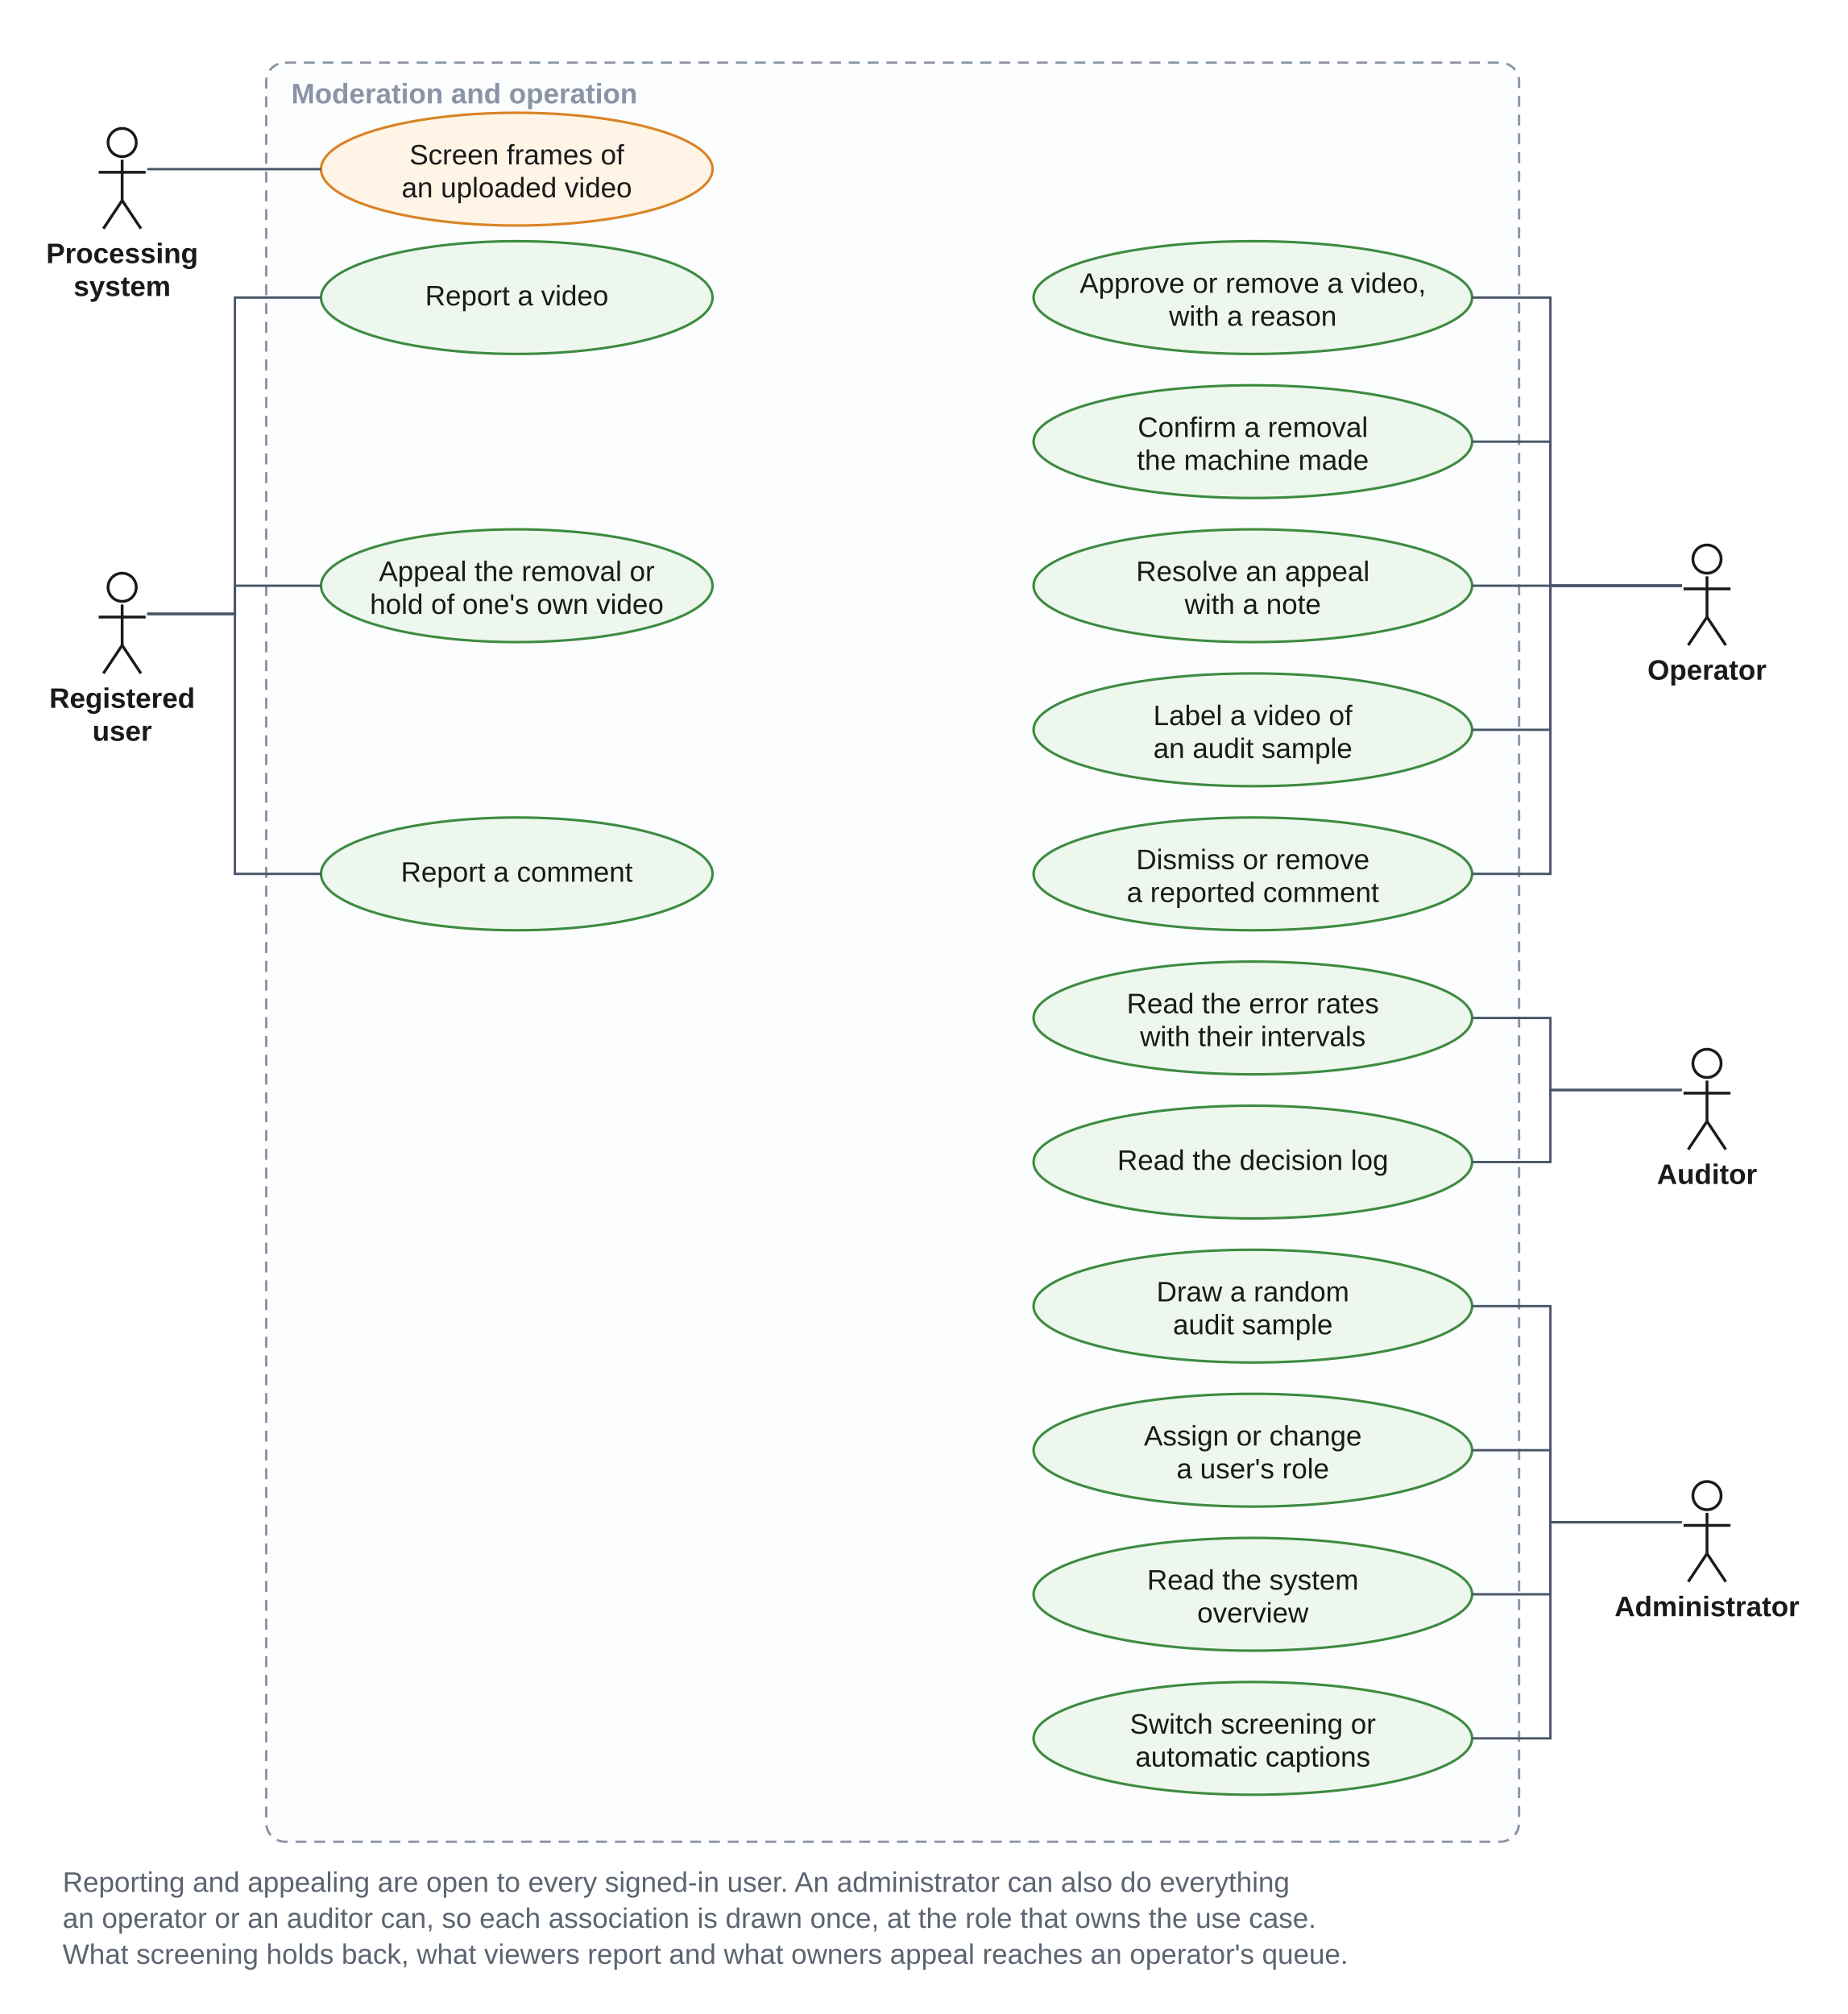
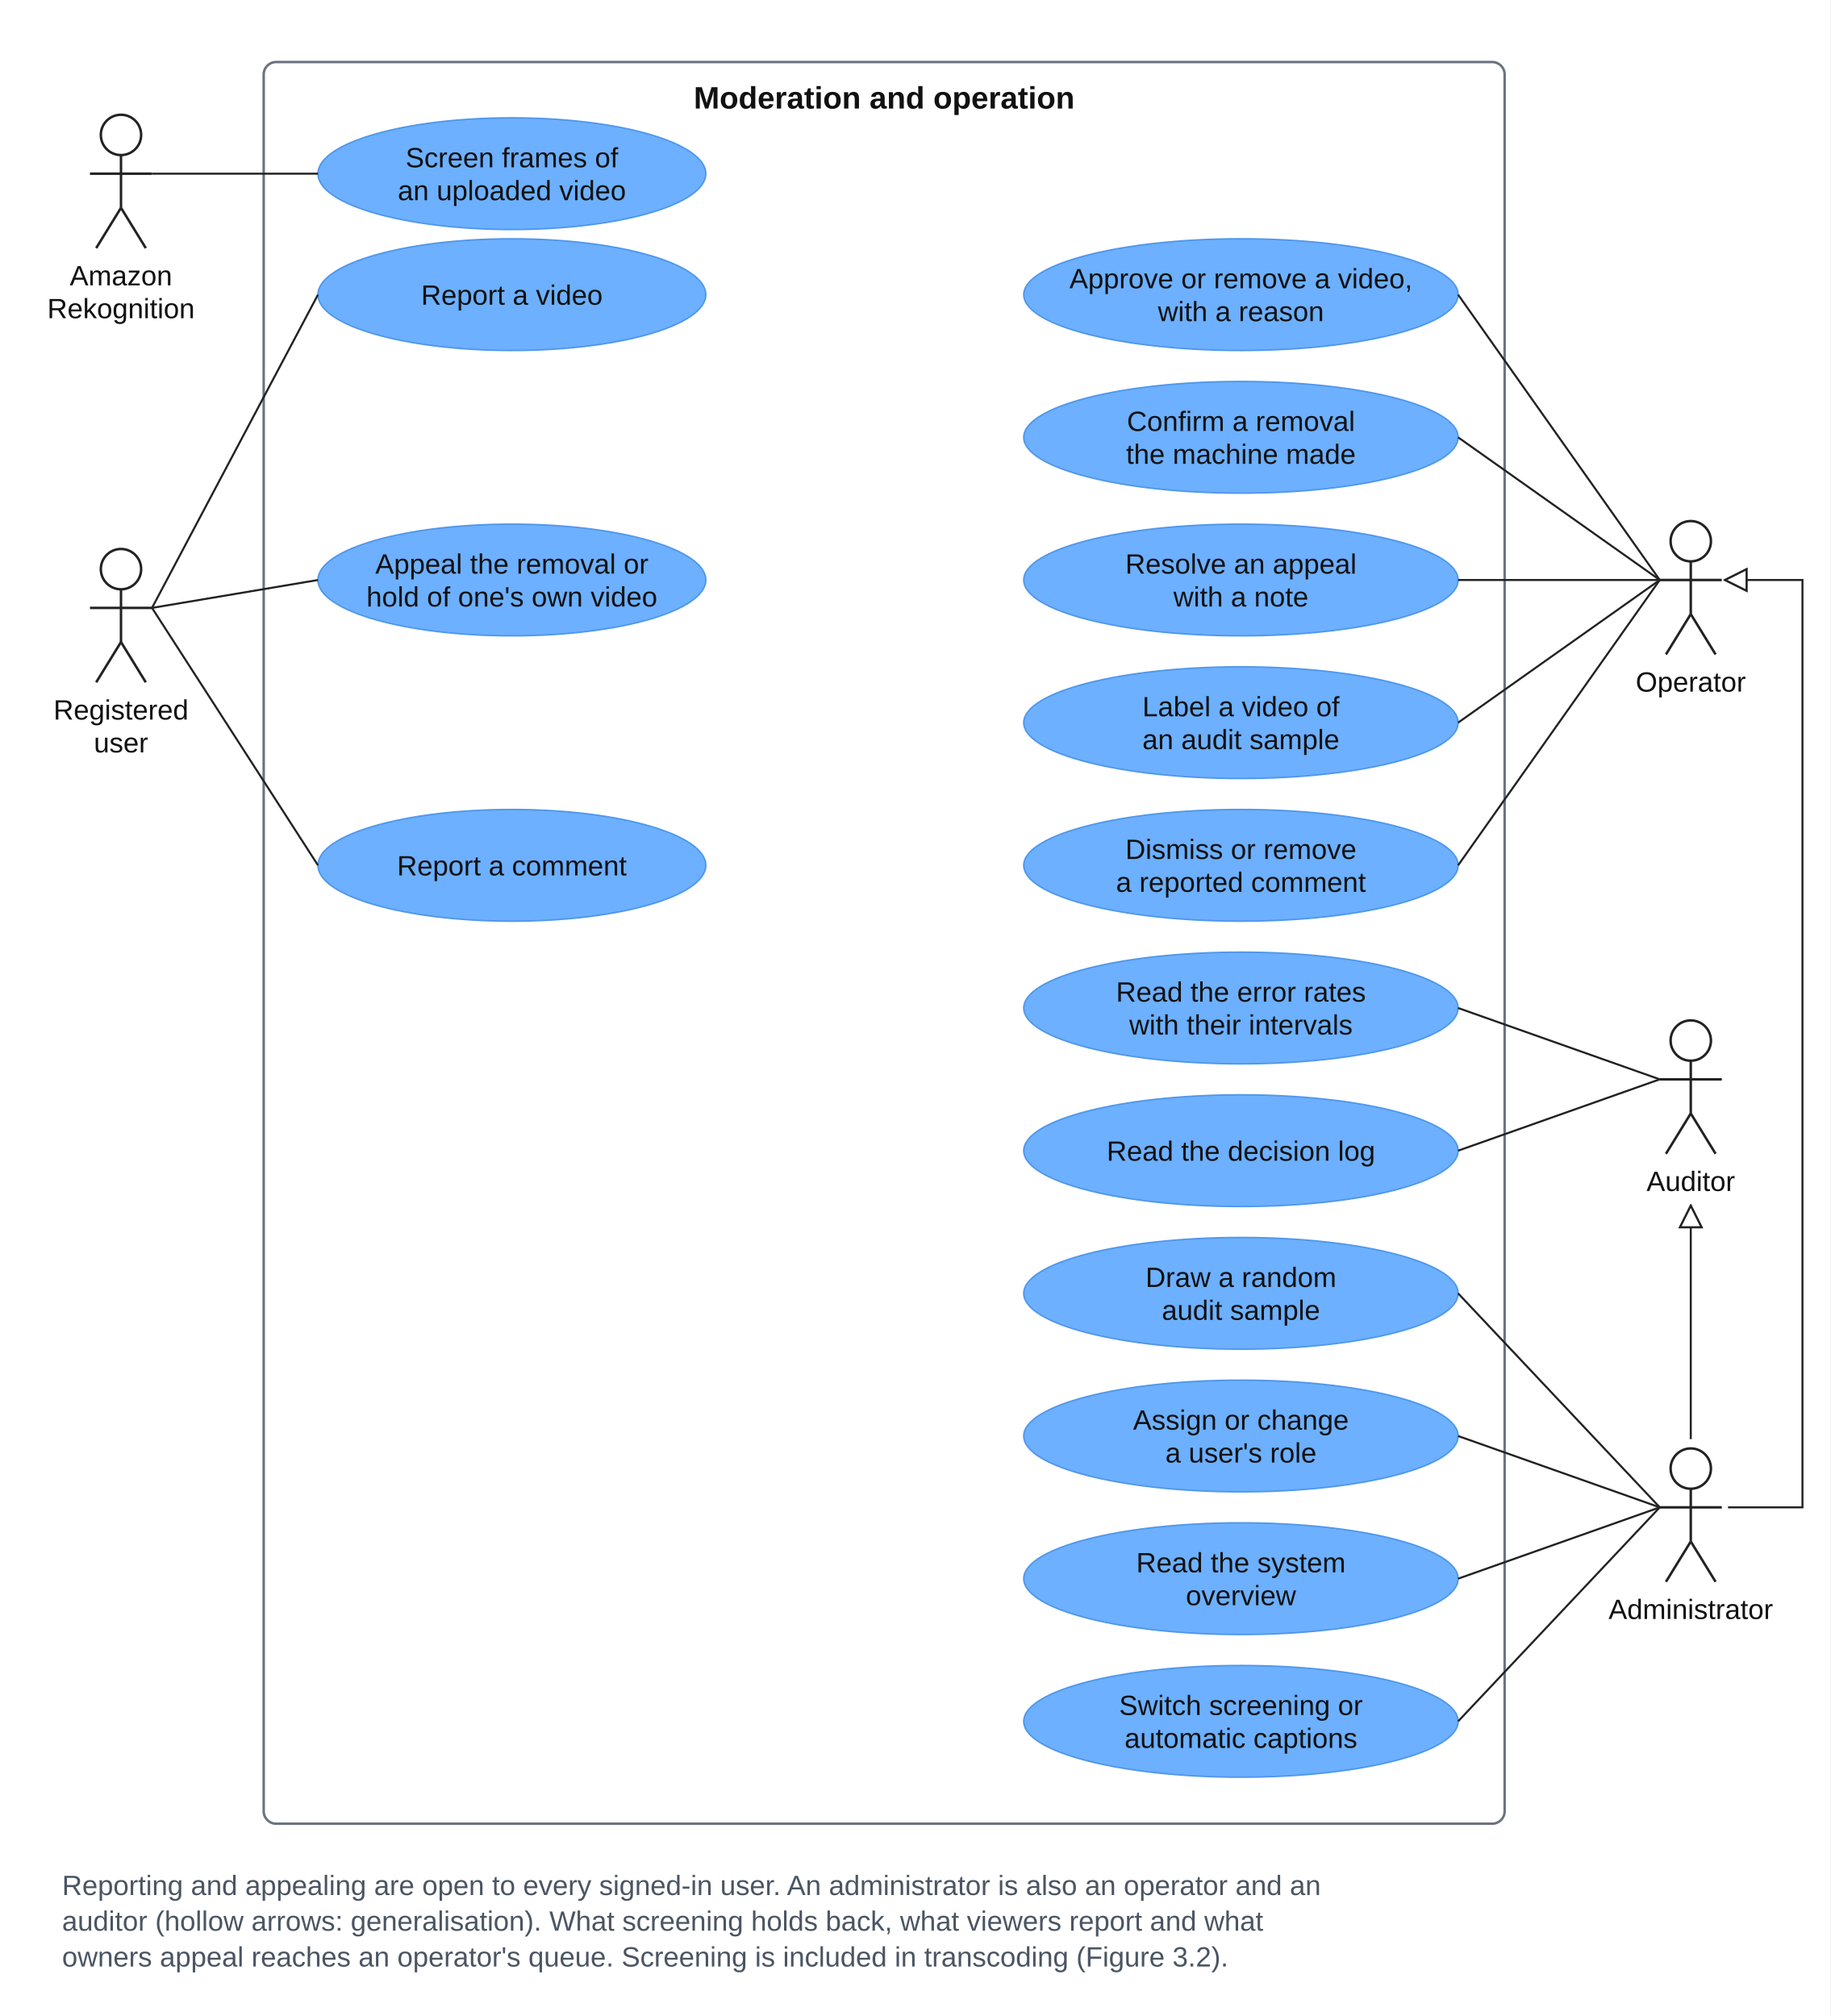
- <svg xmlns="http://www.w3.org/2000/svg" width="1180" height="1286" viewBox="0 0 1180 1286">
+ <svg xmlns="http://www.w3.org/2000/svg" width="1180" height="1300" viewBox="0 0 1180 1300">
  <defs>
    <marker id="arrow" viewBox="0 0 10 10" refX="9" refY="5" markerWidth="7" markerHeight="7" orient="auto-start-reverse">
      <path d="M 0 0 L 10 5 L 0 10 z" fill="#4a5568" />
    </marker>
  </defs>
-   <rect width="1180" height="1286" fill="#ffffff" />
-   <rect x="170" y="40" width="800" height="1136" rx="12" fill="#fcfdfe" stroke="#8a94a6" stroke-width="1.5" stroke-dasharray="7 5" />
-   <text x="186" y="66.0" font-family="Arial, Helvetica, sans-serif" font-size="18" font-weight="bold" fill="#8a94a6" text-anchor="start">Moderation and operation</text>
-   <ellipse cx="800" cy="190" rx="140" ry="36" fill="#eef7ee" stroke="#3d8b40" stroke-width="1.6" />
-   <text x="800" y="187.0" font-family="Arial, Helvetica, sans-serif" font-size="18" font-weight="normal" fill="#1a1a1a" text-anchor="middle">Approve or remove a video,</text>
-   <text x="800" y="208.0" font-family="Arial, Helvetica, sans-serif" font-size="18" font-weight="normal" fill="#1a1a1a" text-anchor="middle">with a reason</text>
-   <ellipse cx="800" cy="282" rx="140" ry="36" fill="#eef7ee" stroke="#3d8b40" stroke-width="1.6" />
-   <text x="800" y="279.0" font-family="Arial, Helvetica, sans-serif" font-size="18" font-weight="normal" fill="#1a1a1a" text-anchor="middle">Confirm a removal</text>
-   <text x="800" y="300.0" font-family="Arial, Helvetica, sans-serif" font-size="18" font-weight="normal" fill="#1a1a1a" text-anchor="middle">the machine made</text>
-   <ellipse cx="800" cy="374" rx="140" ry="36" fill="#eef7ee" stroke="#3d8b40" stroke-width="1.6" />
-   <text x="800" y="371.0" font-family="Arial, Helvetica, sans-serif" font-size="18" font-weight="normal" fill="#1a1a1a" text-anchor="middle">Resolve an appeal</text>
-   <text x="800" y="392.0" font-family="Arial, Helvetica, sans-serif" font-size="18" font-weight="normal" fill="#1a1a1a" text-anchor="middle">with a note</text>
-   <ellipse cx="800" cy="466" rx="140" ry="36" fill="#eef7ee" stroke="#3d8b40" stroke-width="1.6" />
-   <text x="800" y="463.0" font-family="Arial, Helvetica, sans-serif" font-size="18" font-weight="normal" fill="#1a1a1a" text-anchor="middle">Label a video of</text>
-   <text x="800" y="484.0" font-family="Arial, Helvetica, sans-serif" font-size="18" font-weight="normal" fill="#1a1a1a" text-anchor="middle">an audit sample</text>
-   <ellipse cx="800" cy="558" rx="140" ry="36" fill="#eef7ee" stroke="#3d8b40" stroke-width="1.6" />
-   <text x="800" y="555.0" font-family="Arial, Helvetica, sans-serif" font-size="18" font-weight="normal" fill="#1a1a1a" text-anchor="middle">Dismiss or remove</text>
-   <text x="800" y="576.0" font-family="Arial, Helvetica, sans-serif" font-size="18" font-weight="normal" fill="#1a1a1a" text-anchor="middle">a reported comment</text>
-   <ellipse cx="800" cy="650" rx="140" ry="36" fill="#eef7ee" stroke="#3d8b40" stroke-width="1.6" />
-   <text x="800" y="647.0" font-family="Arial, Helvetica, sans-serif" font-size="18" font-weight="normal" fill="#1a1a1a" text-anchor="middle">Read the error rates</text>
-   <text x="800" y="668.0" font-family="Arial, Helvetica, sans-serif" font-size="18" font-weight="normal" fill="#1a1a1a" text-anchor="middle">with their intervals</text>
-   <ellipse cx="800" cy="742" rx="140" ry="36" fill="#eef7ee" stroke="#3d8b40" stroke-width="1.6" />
-   <text x="800" y="747.0" font-family="Arial, Helvetica, sans-serif" font-size="18" font-weight="normal" fill="#1a1a1a" text-anchor="middle">Read the decision log</text>
-   <ellipse cx="800" cy="834" rx="140" ry="36" fill="#eef7ee" stroke="#3d8b40" stroke-width="1.6" />
-   <text x="800" y="831.0" font-family="Arial, Helvetica, sans-serif" font-size="18" font-weight="normal" fill="#1a1a1a" text-anchor="middle">Draw a random</text>
-   <text x="800" y="852.0" font-family="Arial, Helvetica, sans-serif" font-size="18" font-weight="normal" fill="#1a1a1a" text-anchor="middle">audit sample</text>
-   <ellipse cx="800" cy="926" rx="140" ry="36" fill="#eef7ee" stroke="#3d8b40" stroke-width="1.6" />
-   <text x="800" y="923.0" font-family="Arial, Helvetica, sans-serif" font-size="18" font-weight="normal" fill="#1a1a1a" text-anchor="middle">Assign or change</text>
-   <text x="800" y="944.0" font-family="Arial, Helvetica, sans-serif" font-size="18" font-weight="normal" fill="#1a1a1a" text-anchor="middle">a user's role</text>
-   <ellipse cx="800" cy="1018" rx="140" ry="36" fill="#eef7ee" stroke="#3d8b40" stroke-width="1.6" />
-   <text x="800" y="1015.0" font-family="Arial, Helvetica, sans-serif" font-size="18" font-weight="normal" fill="#1a1a1a" text-anchor="middle">Read the system</text>
-   <text x="800" y="1036.0" font-family="Arial, Helvetica, sans-serif" font-size="18" font-weight="normal" fill="#1a1a1a" text-anchor="middle">overview</text>
-   <ellipse cx="800" cy="1110" rx="140" ry="36" fill="#eef7ee" stroke="#3d8b40" stroke-width="1.6" />
-   <text x="800" y="1107.0" font-family="Arial, Helvetica, sans-serif" font-size="18" font-weight="normal" fill="#1a1a1a" text-anchor="middle">Switch screening or</text>
-   <text x="800" y="1128.0" font-family="Arial, Helvetica, sans-serif" font-size="18" font-weight="normal" fill="#1a1a1a" text-anchor="middle">automatic captions</text>
-   <ellipse cx="330" cy="108" rx="125" ry="36" fill="#fff4e6" stroke="#d98324" stroke-width="1.6" />
-   <text x="330" y="105.0" font-family="Arial, Helvetica, sans-serif" font-size="18" font-weight="normal" fill="#1a1a1a" text-anchor="middle">Screen frames of</text>
-   <text x="330" y="126.0" font-family="Arial, Helvetica, sans-serif" font-size="18" font-weight="normal" fill="#1a1a1a" text-anchor="middle">an uploaded video</text>
-   <ellipse cx="330" cy="190" rx="125" ry="36" fill="#eef7ee" stroke="#3d8b40" stroke-width="1.6" />
-   <text x="330" y="195.0" font-family="Arial, Helvetica, sans-serif" font-size="18" font-weight="normal" fill="#1a1a1a" text-anchor="middle">Report a video</text>
-   <ellipse cx="330" cy="374" rx="125" ry="36" fill="#eef7ee" stroke="#3d8b40" stroke-width="1.6" />
-   <text x="330" y="371.0" font-family="Arial, Helvetica, sans-serif" font-size="18" font-weight="normal" fill="#1a1a1a" text-anchor="middle">Appeal the removal or</text>
-   <text x="330" y="392.0" font-family="Arial, Helvetica, sans-serif" font-size="18" font-weight="normal" fill="#1a1a1a" text-anchor="middle">hold of one's own video</text>
-   <ellipse cx="330" cy="558" rx="125" ry="36" fill="#eef7ee" stroke="#3d8b40" stroke-width="1.6" />
-   <text x="330" y="563.0" font-family="Arial, Helvetica, sans-serif" font-size="18" font-weight="normal" fill="#1a1a1a" text-anchor="middle">Report a comment</text>
-   <circle cx="78" cy="91" r="9" fill="none" stroke="#1a1a1a" stroke-width="1.8" />
-   <path d="M 78 102 L 78 128" stroke="#1a1a1a" stroke-width="1.8" />
-   <path d="M 63 110 L 93 110" stroke="#1a1a1a" stroke-width="1.8" />
-   <path d="M 78 128 L 66 146" stroke="#1a1a1a" stroke-width="1.8" />
-   <path d="M 78 128 L 90 146" stroke="#1a1a1a" stroke-width="1.8" />
-   <text x="78" y="168.0" font-family="Arial, Helvetica, sans-serif" font-size="18" font-weight="bold" fill="#1a1a1a" text-anchor="middle">Processing</text>
-   <text x="78" y="189.0" font-family="Arial, Helvetica, sans-serif" font-size="18" font-weight="bold" fill="#1a1a1a" text-anchor="middle">system</text>
-   <circle cx="78" cy="375" r="9" fill="none" stroke="#1a1a1a" stroke-width="1.8" />
-   <path d="M 78 386 L 78 412" stroke="#1a1a1a" stroke-width="1.8" />
-   <path d="M 63 394 L 93 394" stroke="#1a1a1a" stroke-width="1.8" />
-   <path d="M 78 412 L 66 430" stroke="#1a1a1a" stroke-width="1.8" />
-   <path d="M 78 412 L 90 430" stroke="#1a1a1a" stroke-width="1.8" />
-   <text x="78" y="452.0" font-family="Arial, Helvetica, sans-serif" font-size="18" font-weight="bold" fill="#1a1a1a" text-anchor="middle">Registered</text>
-   <text x="78" y="473.0" font-family="Arial, Helvetica, sans-serif" font-size="18" font-weight="bold" fill="#1a1a1a" text-anchor="middle">user</text>
-   <circle cx="1090" cy="357" r="9" fill="none" stroke="#1a1a1a" stroke-width="1.8" />
-   <path d="M 1090 368 L 1090 394" stroke="#1a1a1a" stroke-width="1.8" />
-   <path d="M 1075 376 L 1105 376" stroke="#1a1a1a" stroke-width="1.8" />
-   <path d="M 1090 394 L 1078 412" stroke="#1a1a1a" stroke-width="1.8" />
-   <path d="M 1090 394 L 1102 412" stroke="#1a1a1a" stroke-width="1.8" />
-   <text x="1090" y="434.0" font-family="Arial, Helvetica, sans-serif" font-size="18" font-weight="bold" fill="#1a1a1a" text-anchor="middle">Operator</text>
-   <circle cx="1090" cy="679" r="9" fill="none" stroke="#1a1a1a" stroke-width="1.8" />
-   <path d="M 1090 690 L 1090 716" stroke="#1a1a1a" stroke-width="1.8" />
-   <path d="M 1075 698 L 1105 698" stroke="#1a1a1a" stroke-width="1.8" />
-   <path d="M 1090 716 L 1078 734" stroke="#1a1a1a" stroke-width="1.8" />
-   <path d="M 1090 716 L 1102 734" stroke="#1a1a1a" stroke-width="1.8" />
-   <text x="1090" y="756.0" font-family="Arial, Helvetica, sans-serif" font-size="18" font-weight="bold" fill="#1a1a1a" text-anchor="middle">Auditor</text>
-   <circle cx="1090" cy="955" r="9" fill="none" stroke="#1a1a1a" stroke-width="1.8" />
-   <path d="M 1090 966 L 1090 992" stroke="#1a1a1a" stroke-width="1.8" />
-   <path d="M 1075 974 L 1105 974" stroke="#1a1a1a" stroke-width="1.8" />
-   <path d="M 1090 992 L 1078 1010" stroke="#1a1a1a" stroke-width="1.8" />
-   <path d="M 1090 992 L 1102 1010" stroke="#1a1a1a" stroke-width="1.8" />
-   <text x="1090" y="1032.0" font-family="Arial, Helvetica, sans-serif" font-size="18" font-weight="bold" fill="#1a1a1a" text-anchor="middle">Administrator</text>
-   <path d="M 94 108 L 150 108 L 150 108 L 205 108" fill="none" stroke="#4a5568" stroke-width="1.5" />
-   <path d="M 94 392 L 150 392 L 150 190 L 205 190" fill="none" stroke="#4a5568" stroke-width="1.5" />
-   <path d="M 94 392 L 150 392 L 150 374 L 205 374" fill="none" stroke="#4a5568" stroke-width="1.5" />
-   <path d="M 94 392 L 150 392 L 150 558 L 205 558" fill="none" stroke="#4a5568" stroke-width="1.5" />
-   <path d="M 1074 374 L 990 374 L 990 190 L 940 190" fill="none" stroke="#4a5568" stroke-width="1.5" />
-   <path d="M 1074 374 L 990 374 L 990 282 L 940 282" fill="none" stroke="#4a5568" stroke-width="1.5" />
-   <path d="M 1074 374 L 990 374 L 990 374 L 940 374" fill="none" stroke="#4a5568" stroke-width="1.5" />
-   <path d="M 1074 374 L 990 374 L 990 466 L 940 466" fill="none" stroke="#4a5568" stroke-width="1.5" />
-   <path d="M 1074 374 L 990 374 L 990 558 L 940 558" fill="none" stroke="#4a5568" stroke-width="1.5" />
-   <path d="M 1074 696 L 990 696 L 990 650 L 940 650" fill="none" stroke="#4a5568" stroke-width="1.5" />
-   <path d="M 1074 696 L 990 696 L 990 742 L 940 742" fill="none" stroke="#4a5568" stroke-width="1.5" />
-   <path d="M 1074 972 L 990 972 L 990 834 L 940 834" fill="none" stroke="#4a5568" stroke-width="1.5" />
-   <path d="M 1074 972 L 990 972 L 990 926 L 940 926" fill="none" stroke="#4a5568" stroke-width="1.5" />
-   <path d="M 1074 972 L 990 972 L 990 1018 L 940 1018" fill="none" stroke="#4a5568" stroke-width="1.5" />
-   <path d="M 1074 972 L 990 972 L 990 1110 L 940 1110" fill="none" stroke="#4a5568" stroke-width="1.5" />
-   <text x="40" y="1208.0" font-family="Arial, Helvetica, sans-serif" font-size="18" font-weight="normal" fill="#5b6470" text-anchor="start">Reporting and appealing are open to every signed-in user. An administrator can also do everything</text>
-   <text x="40" y="1231.0" font-family="Arial, Helvetica, sans-serif" font-size="18" font-weight="normal" fill="#5b6470" text-anchor="start">an operator or an auditor can, so each association is drawn once, at the role that owns the use case.</text>
-   <text x="40" y="1254.0" font-family="Arial, Helvetica, sans-serif" font-size="18" font-weight="normal" fill="#5b6470" text-anchor="start">What screening holds back, what viewers report and what owners appeal reaches an operator's queue.</text>
+   <rect width="1180" height="1300" fill="#ffffff" />
+   <defs>
+     <marker id="uc-open" viewBox="0 0 12 12" refX="11" refY="6" markerWidth="11" markerHeight="11" orient="auto">
+       <path d="M 1 1 L 11 6 L 1 11" fill="none" stroke="#222222" stroke-width="1.4" />
+     </marker>
+     <marker id="uc-gen" viewBox="0 0 16 16" refX="15" refY="8" markerWidth="16" markerHeight="16" markerUnits="userSpaceOnUse" orient="auto">
+       <path d="M 1 1 L 15 8 L 1 15 z" fill="#ffffff" stroke="#222222" stroke-width="1.4" />
+     </marker>
+   </defs>
+   <rect x="170" y="40" width="800" height="1136" rx="8" fill="#ffffff" stroke="#6b7280" stroke-width="1.6" />
+   <text x="570" y="70.0" font-family="Arial, Helvetica, sans-serif" font-size="20" font-weight="bold" fill="#111111" text-anchor="middle">Moderation and operation</text>
+   <ellipse cx="800" cy="190" rx="140" ry="36" fill="#6cb0ff" stroke="#4f97ec" stroke-width="1" />
+   <text x="800" y="185.9" font-family="Arial, Helvetica, sans-serif" font-size="18" font-weight="normal" fill="#111111" text-anchor="middle">Approve or remove a video,</text>
+   <text x="800" y="207.1" font-family="Arial, Helvetica, sans-serif" font-size="18" font-weight="normal" fill="#111111" text-anchor="middle">with a reason</text>
+   <ellipse cx="800" cy="282" rx="140" ry="36" fill="#6cb0ff" stroke="#4f97ec" stroke-width="1" />
+   <text x="800" y="277.9" font-family="Arial, Helvetica, sans-serif" font-size="18" font-weight="normal" fill="#111111" text-anchor="middle">Confirm a removal</text>
+   <text x="800" y="299.1" font-family="Arial, Helvetica, sans-serif" font-size="18" font-weight="normal" fill="#111111" text-anchor="middle">the machine made</text>
+   <ellipse cx="800" cy="374" rx="140" ry="36" fill="#6cb0ff" stroke="#4f97ec" stroke-width="1" />
+   <text x="800" y="369.9" font-family="Arial, Helvetica, sans-serif" font-size="18" font-weight="normal" fill="#111111" text-anchor="middle">Resolve an appeal</text>
+   <text x="800" y="391.1" font-family="Arial, Helvetica, sans-serif" font-size="18" font-weight="normal" fill="#111111" text-anchor="middle">with a note</text>
+   <ellipse cx="800" cy="466" rx="140" ry="36" fill="#6cb0ff" stroke="#4f97ec" stroke-width="1" />
+   <text x="800" y="461.9" font-family="Arial, Helvetica, sans-serif" font-size="18" font-weight="normal" fill="#111111" text-anchor="middle">Label a video of</text>
+   <text x="800" y="483.1" font-family="Arial, Helvetica, sans-serif" font-size="18" font-weight="normal" fill="#111111" text-anchor="middle">an audit sample</text>
+   <ellipse cx="800" cy="558" rx="140" ry="36" fill="#6cb0ff" stroke="#4f97ec" stroke-width="1" />
+   <text x="800" y="553.9" font-family="Arial, Helvetica, sans-serif" font-size="18" font-weight="normal" fill="#111111" text-anchor="middle">Dismiss or remove</text>
+   <text x="800" y="575.1" font-family="Arial, Helvetica, sans-serif" font-size="18" font-weight="normal" fill="#111111" text-anchor="middle">a reported comment</text>
+   <ellipse cx="800" cy="650" rx="140" ry="36" fill="#6cb0ff" stroke="#4f97ec" stroke-width="1" />
+   <text x="800" y="645.9" font-family="Arial, Helvetica, sans-serif" font-size="18" font-weight="normal" fill="#111111" text-anchor="middle">Read the error rates</text>
+   <text x="800" y="667.1" font-family="Arial, Helvetica, sans-serif" font-size="18" font-weight="normal" fill="#111111" text-anchor="middle">with their intervals</text>
+   <ellipse cx="800" cy="742" rx="140" ry="36" fill="#6cb0ff" stroke="#4f97ec" stroke-width="1" />
+   <text x="800" y="748.5" font-family="Arial, Helvetica, sans-serif" font-size="18" font-weight="normal" fill="#111111" text-anchor="middle">Read the decision log</text>
+   <ellipse cx="800" cy="834" rx="140" ry="36" fill="#6cb0ff" stroke="#4f97ec" stroke-width="1" />
+   <text x="800" y="829.9" font-family="Arial, Helvetica, sans-serif" font-size="18" font-weight="normal" fill="#111111" text-anchor="middle">Draw a random</text>
+   <text x="800" y="851.1" font-family="Arial, Helvetica, sans-serif" font-size="18" font-weight="normal" fill="#111111" text-anchor="middle">audit sample</text>
+   <ellipse cx="800" cy="926" rx="140" ry="36" fill="#6cb0ff" stroke="#4f97ec" stroke-width="1" />
+   <text x="800" y="921.9" font-family="Arial, Helvetica, sans-serif" font-size="18" font-weight="normal" fill="#111111" text-anchor="middle">Assign or change</text>
+   <text x="800" y="943.1" font-family="Arial, Helvetica, sans-serif" font-size="18" font-weight="normal" fill="#111111" text-anchor="middle">a user's role</text>
+   <ellipse cx="800" cy="1018" rx="140" ry="36" fill="#6cb0ff" stroke="#4f97ec" stroke-width="1" />
+   <text x="800" y="1013.9" font-family="Arial, Helvetica, sans-serif" font-size="18" font-weight="normal" fill="#111111" text-anchor="middle">Read the system</text>
+   <text x="800" y="1035.1" font-family="Arial, Helvetica, sans-serif" font-size="18" font-weight="normal" fill="#111111" text-anchor="middle">overview</text>
+   <ellipse cx="800" cy="1110" rx="140" ry="36" fill="#6cb0ff" stroke="#4f97ec" stroke-width="1" />
+   <text x="800" y="1105.9" font-family="Arial, Helvetica, sans-serif" font-size="18" font-weight="normal" fill="#111111" text-anchor="middle">Switch screening or</text>
+   <text x="800" y="1127.1" font-family="Arial, Helvetica, sans-serif" font-size="18" font-weight="normal" fill="#111111" text-anchor="middle">automatic captions</text>
+   <ellipse cx="330" cy="112" rx="125" ry="36" fill="#6cb0ff" stroke="#4f97ec" stroke-width="1" />
+   <text x="330" y="107.9" font-family="Arial, Helvetica, sans-serif" font-size="18" font-weight="normal" fill="#111111" text-anchor="middle">Screen frames of</text>
+   <text x="330" y="129.1" font-family="Arial, Helvetica, sans-serif" font-size="18" font-weight="normal" fill="#111111" text-anchor="middle">an uploaded video</text>
+   <ellipse cx="330" cy="190" rx="125" ry="36" fill="#6cb0ff" stroke="#4f97ec" stroke-width="1" />
+   <text x="330" y="196.5" font-family="Arial, Helvetica, sans-serif" font-size="18" font-weight="normal" fill="#111111" text-anchor="middle">Report a video</text>
+   <ellipse cx="330" cy="374" rx="125" ry="36" fill="#6cb0ff" stroke="#4f97ec" stroke-width="1" />
+   <text x="330" y="369.9" font-family="Arial, Helvetica, sans-serif" font-size="18" font-weight="normal" fill="#111111" text-anchor="middle">Appeal the removal or</text>
+   <text x="330" y="391.1" font-family="Arial, Helvetica, sans-serif" font-size="18" font-weight="normal" fill="#111111" text-anchor="middle">hold of one's own video</text>
+   <ellipse cx="330" cy="558" rx="125" ry="36" fill="#6cb0ff" stroke="#4f97ec" stroke-width="1" />
+   <text x="330" y="564.5" font-family="Arial, Helvetica, sans-serif" font-size="18" font-weight="normal" fill="#111111" text-anchor="middle">Report a comment</text>
+   <circle cx="78" cy="87" r="13" fill="#ffffff" stroke="#222222" stroke-width="1.6" />
+   <path d="M 78 100 L 78 134" stroke="#222222" stroke-width="1.6" />
+   <path d="M 58 112 L 98 112" stroke="#222222" stroke-width="1.6" />
+   <path d="M 78 134 L 62 160" stroke="#222222" stroke-width="1.6" />
+   <path d="M 78 134 L 94 160" stroke="#222222" stroke-width="1.6" />
+   <text x="78" y="184.0" font-family="Arial, Helvetica, sans-serif" font-size="18" font-weight="normal" fill="#111111" text-anchor="middle">Amazon</text>
+   <text x="78" y="205.2" font-family="Arial, Helvetica, sans-serif" font-size="18" font-weight="normal" fill="#111111" text-anchor="middle">Rekognition</text>
+   <circle cx="78" cy="367" r="13" fill="#ffffff" stroke="#222222" stroke-width="1.6" />
+   <path d="M 78 380 L 78 414" stroke="#222222" stroke-width="1.6" />
+   <path d="M 58 392 L 98 392" stroke="#222222" stroke-width="1.6" />
+   <path d="M 78 414 L 62 440" stroke="#222222" stroke-width="1.6" />
+   <path d="M 78 414 L 94 440" stroke="#222222" stroke-width="1.6" />
+   <text x="78" y="464.0" font-family="Arial, Helvetica, sans-serif" font-size="18" font-weight="normal" fill="#111111" text-anchor="middle">Registered</text>
+   <text x="78" y="485.2" font-family="Arial, Helvetica, sans-serif" font-size="18" font-weight="normal" fill="#111111" text-anchor="middle">user</text>
+   <circle cx="1090" cy="349" r="13" fill="#ffffff" stroke="#222222" stroke-width="1.6" />
+   <path d="M 1090 362 L 1090 396" stroke="#222222" stroke-width="1.6" />
+   <path d="M 1070 374 L 1110 374" stroke="#222222" stroke-width="1.6" />
+   <path d="M 1090 396 L 1074 422" stroke="#222222" stroke-width="1.6" />
+   <path d="M 1090 396 L 1106 422" stroke="#222222" stroke-width="1.6" />
+   <text x="1090" y="446.0" font-family="Arial, Helvetica, sans-serif" font-size="18" font-weight="normal" fill="#111111" text-anchor="middle">Operator</text>
+   <circle cx="1090" cy="671" r="13" fill="#ffffff" stroke="#222222" stroke-width="1.6" />
+   <path d="M 1090 684 L 1090 718" stroke="#222222" stroke-width="1.6" />
+   <path d="M 1070 696 L 1110 696" stroke="#222222" stroke-width="1.6" />
+   <path d="M 1090 718 L 1074 744" stroke="#222222" stroke-width="1.6" />
+   <path d="M 1090 718 L 1106 744" stroke="#222222" stroke-width="1.6" />
+   <text x="1090" y="768.0" font-family="Arial, Helvetica, sans-serif" font-size="18" font-weight="normal" fill="#111111" text-anchor="middle">Auditor</text>
+   <circle cx="1090" cy="947" r="13" fill="#ffffff" stroke="#222222" stroke-width="1.6" />
+   <path d="M 1090 960 L 1090 994" stroke="#222222" stroke-width="1.6" />
+   <path d="M 1070 972 L 1110 972" stroke="#222222" stroke-width="1.6" />
+   <path d="M 1090 994 L 1074 1020" stroke="#222222" stroke-width="1.6" />
+   <path d="M 1090 994 L 1106 1020" stroke="#222222" stroke-width="1.6" />
+   <text x="1090" y="1044.0" font-family="Arial, Helvetica, sans-serif" font-size="18" font-weight="normal" fill="#111111" text-anchor="middle">Administrator</text>
+   <path d="M 98.0 112.0 L 205.0 112.0" fill="none" stroke="#222222" stroke-width="1.3" />
+   <path d="M 98.0 392.0 L 205.0 190.0" fill="none" stroke="#222222" stroke-width="1.3" />
+   <path d="M 98.0 392.0 L 205.0 374.0" fill="none" stroke="#222222" stroke-width="1.3" />
+   <path d="M 98.0 392.0 L 205.0 558.0" fill="none" stroke="#222222" stroke-width="1.3" />
+   <path d="M 1070.0 374.0 L 940.0 190.0" fill="none" stroke="#222222" stroke-width="1.3" />
+   <path d="M 1070.0 374.0 L 940.0 282.0" fill="none" stroke="#222222" stroke-width="1.3" />
+   <path d="M 1070.0 374.0 L 940.0 374.0" fill="none" stroke="#222222" stroke-width="1.3" />
+   <path d="M 1070.0 374.0 L 940.0 466.0" fill="none" stroke="#222222" stroke-width="1.3" />
+   <path d="M 1070.0 374.0 L 940.0 558.0" fill="none" stroke="#222222" stroke-width="1.3" />
+   <path d="M 1070.0 696.0 L 940.0 650.0" fill="none" stroke="#222222" stroke-width="1.3" />
+   <path d="M 1070.0 696.0 L 940.0 742.0" fill="none" stroke="#222222" stroke-width="1.3" />
+   <path d="M 1070.0 972.0 L 940.0 834.0" fill="none" stroke="#222222" stroke-width="1.3" />
+   <path d="M 1070.0 972.0 L 940.0 926.0" fill="none" stroke="#222222" stroke-width="1.3" />
+   <path d="M 1070.0 972.0 L 940.0 1018.0" fill="none" stroke="#222222" stroke-width="1.3" />
+   <path d="M 1070.0 972.0 L 940.0 1110.0" fill="none" stroke="#222222" stroke-width="1.3" />
+   <path d="M 1090.0 928.0 L 1090.0 777.4" fill="none" stroke="#222222" stroke-width="1.3" marker-end="url(#uc-gen)" />
+   <path d="M 1114.0 972.0 L 1162.0 972.0 L 1162.0 374.0 L 1112.0 374.0" fill="none" stroke="#222222" stroke-width="1.3" marker-end="url(#uc-gen)" />
+   <text x="40" y="1222.0" font-family="Arial, Helvetica, sans-serif" font-size="18" font-weight="normal" fill="#4b5563" text-anchor="start">Reporting and appealing are open to every signed-in user. An administrator is also an operator and an</text>
+   <text x="40" y="1245.0" font-family="Arial, Helvetica, sans-serif" font-size="18" font-weight="normal" fill="#4b5563" text-anchor="start">auditor (hollow arrows: generalisation). What screening holds back, what viewers report and what</text>
+   <text x="40" y="1268.1" font-family="Arial, Helvetica, sans-serif" font-size="18" font-weight="normal" fill="#4b5563" text-anchor="start">owners appeal reaches an operator's queue. Screening is included in transcoding (Figure 3.2).</text>
</svg>
